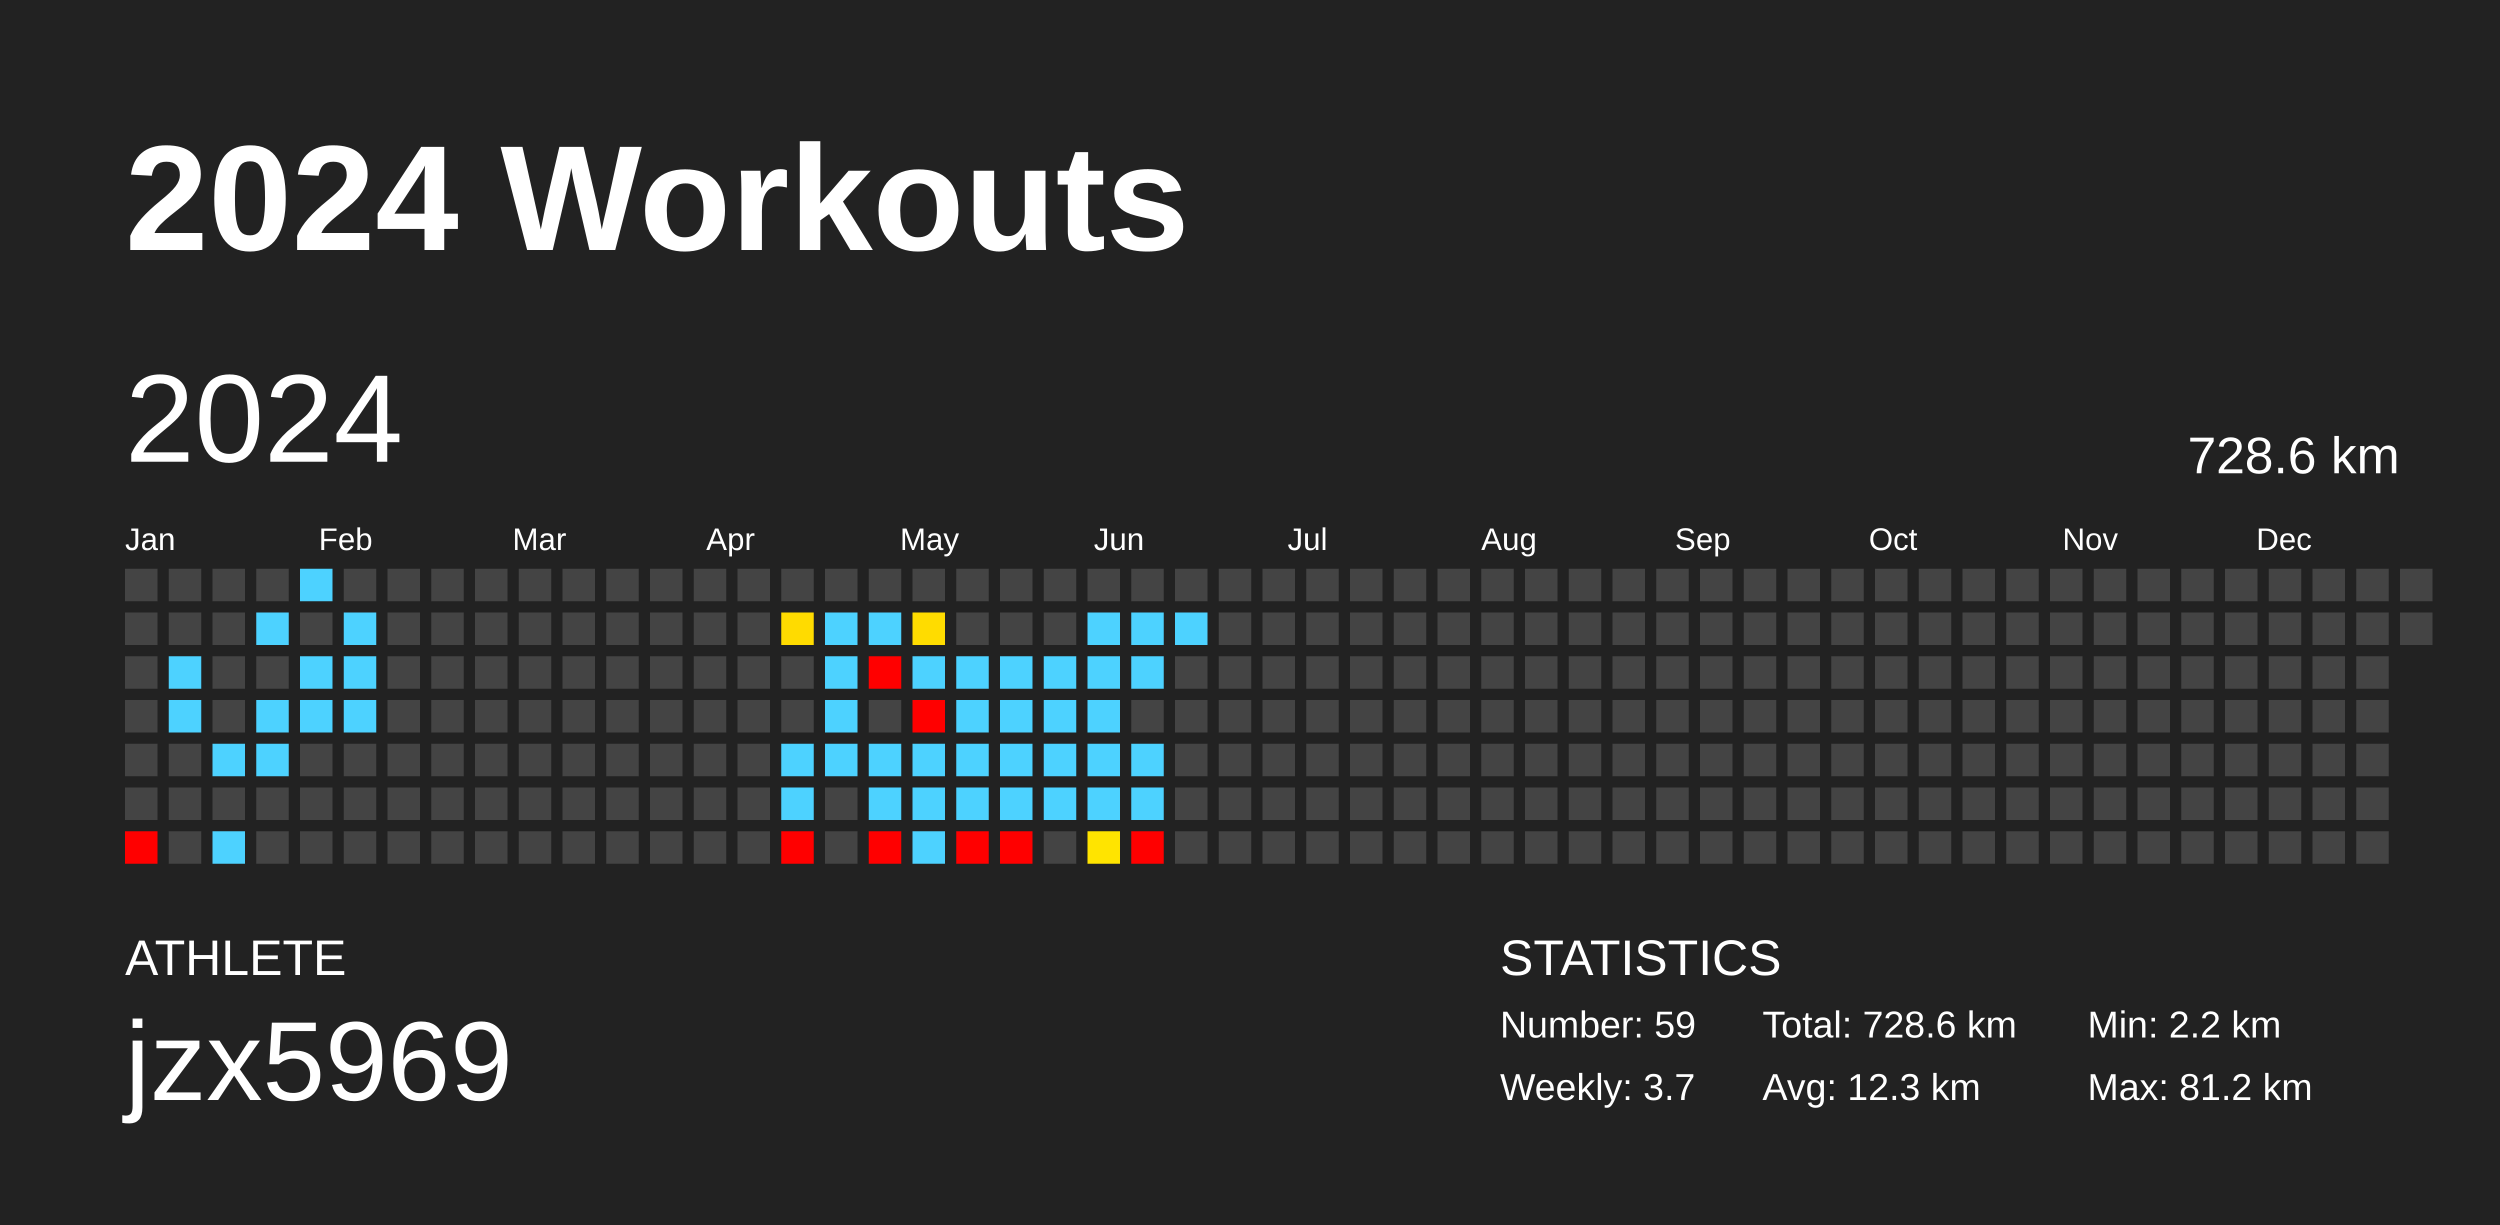
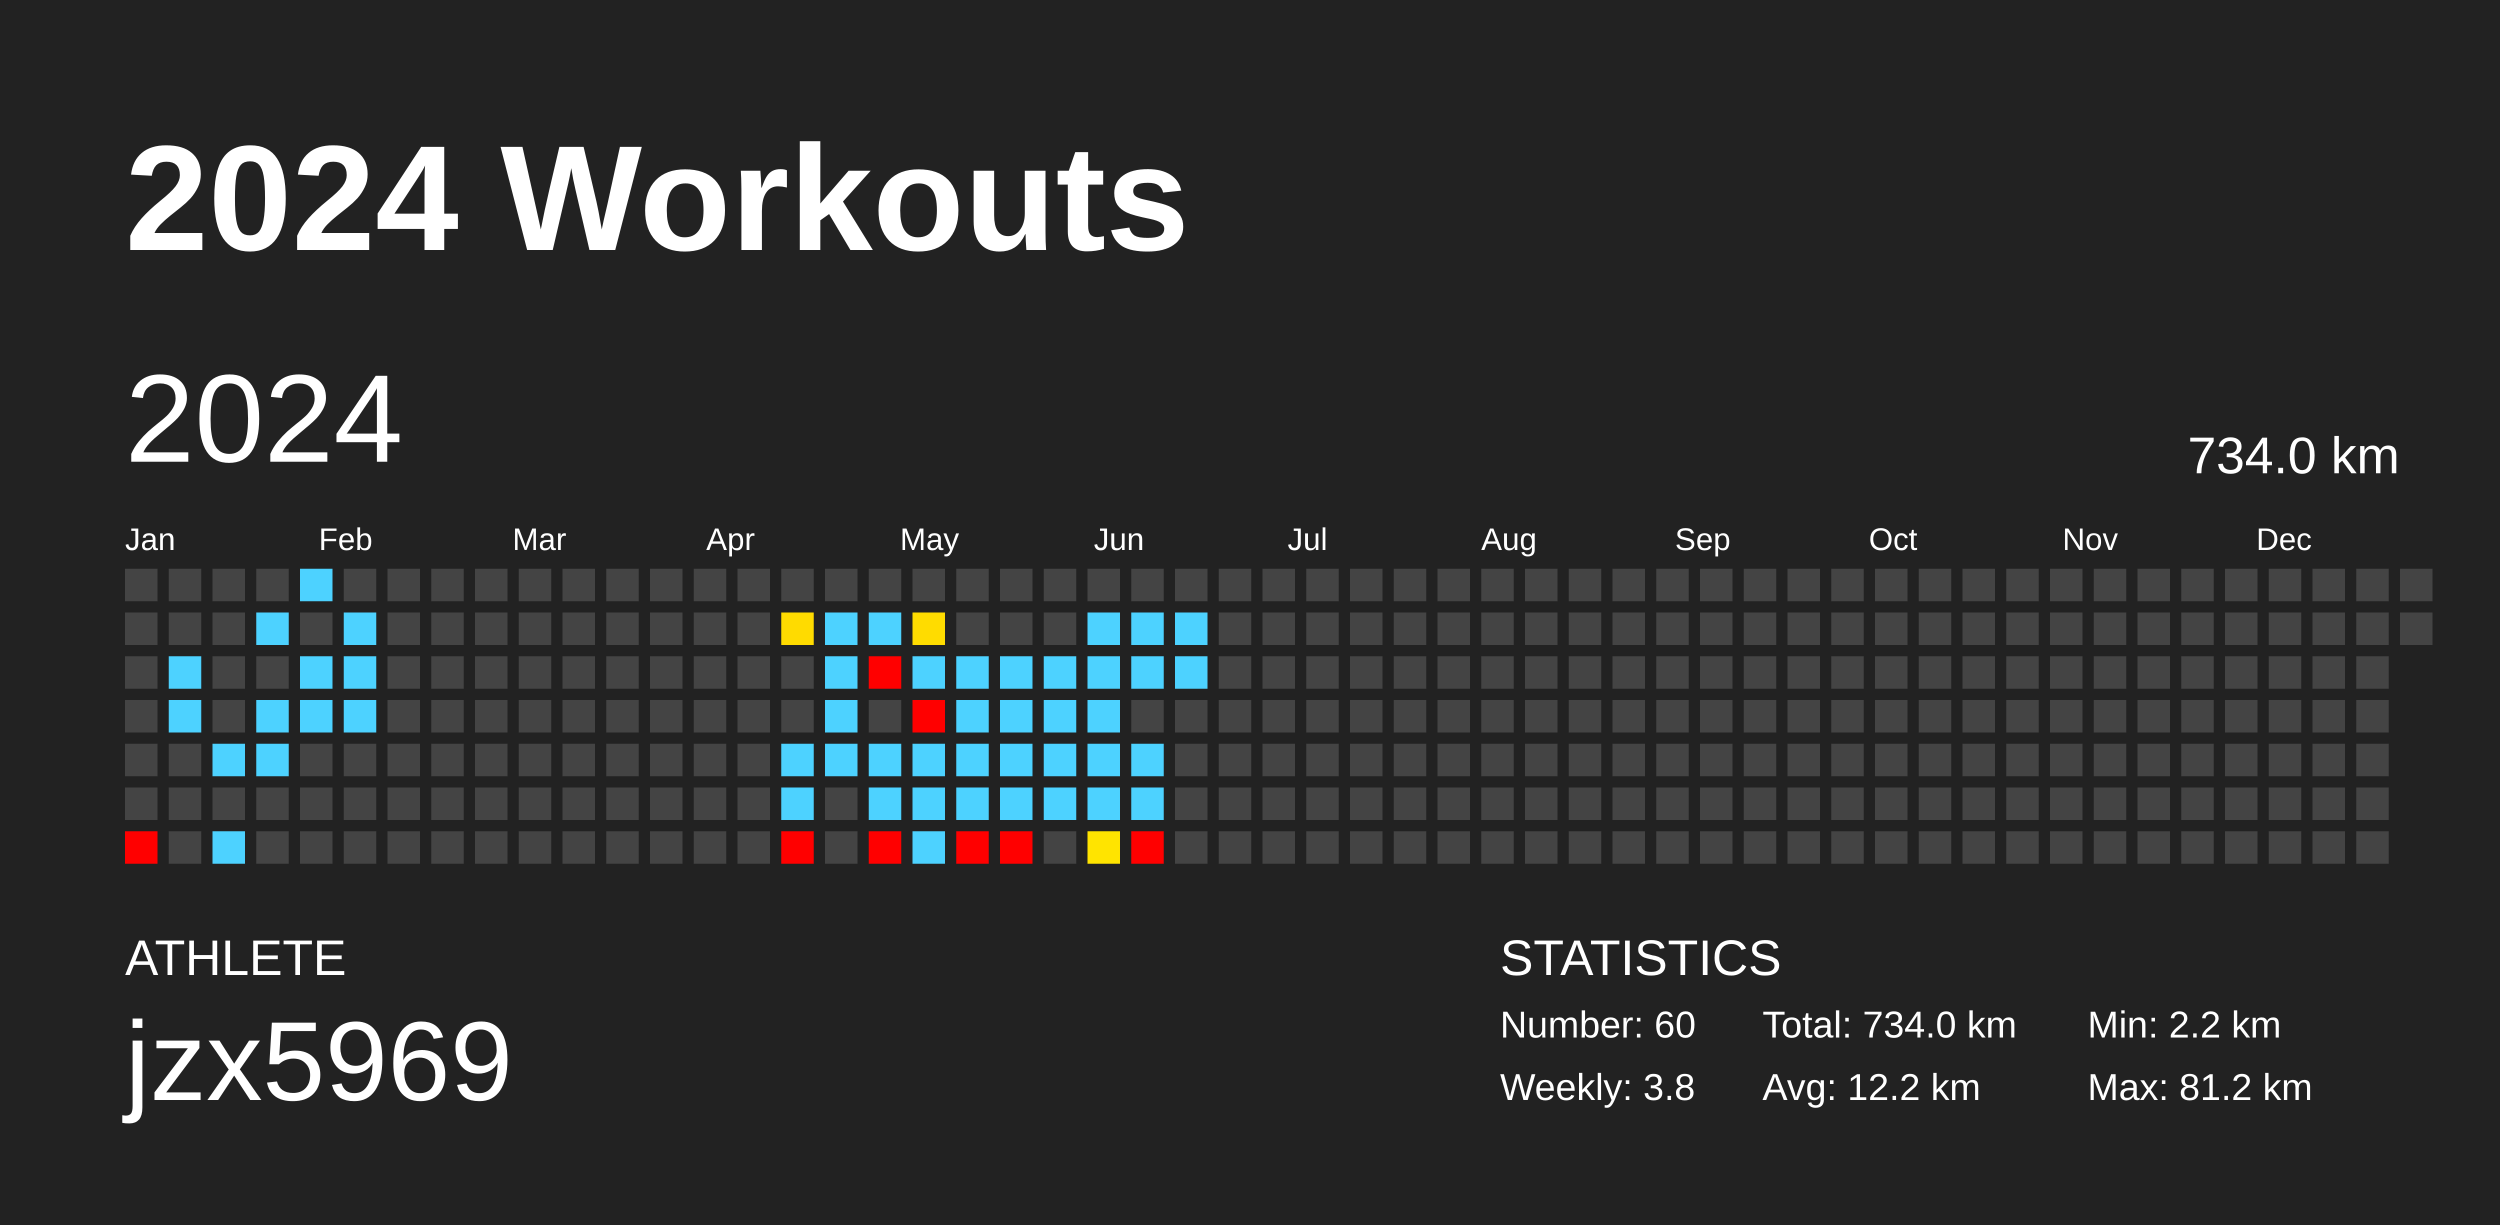
<svg xmlns="http://www.w3.org/2000/svg" baseProfile="full" height="98mm" version="1.1" viewBox="0,0,200,98" width="200mm">
  <defs />
  <rect fill="#222222" height="98" width="200" x="0" y="0" />
  <text fill="#FFFFFF" style="font-size:12px; font-family:Arial; font-weight:bold;" x="10" y="20">2024 Workouts</text>
  <text fill="#FFFFFF" style="font-size:4px; font-family:Arial" x="10" y="78">ATHLETE</text>
  <text fill="#FFFFFF" style="font-size:9px; font-family:Arial" x="10" y="88">jzx5969</text>
  <text fill="#FFFFFF" style="font-size:4px; font-family:Arial" x="120" y="78">STATISTICS</text>
-   <text fill="#FFFFFF" style="font-size:3px; font-family:Arial" x="120" y="83">Number: 59</text>
-   <text fill="#FFFFFF" style="font-size:3px; font-family:Arial" x="120" y="88">Weekly: 3.7</text>
-   <text fill="#FFFFFF" style="font-size:3px; font-family:Arial" x="141" y="83">Total: 728.6 km</text>
-   <text fill="#FFFFFF" style="font-size:3px; font-family:Arial" x="141" y="88">Avg: 12.3 km</text>
+   <text fill="#FFFFFF" style="font-size:3px; font-family:Arial" x="120" y="83">Number: 60</text>
+   <text fill="#FFFFFF" style="font-size:3px; font-family:Arial" x="120" y="88">Weekly: 3.8</text>
+   <text fill="#FFFFFF" style="font-size:3px; font-family:Arial" x="141" y="83">Total: 734.0 km</text>
+   <text fill="#FFFFFF" style="font-size:3px; font-family:Arial" x="141" y="88">Avg: 12.2 km</text>
  <text fill="#FFFFFF" style="font-size:3px; font-family:Arial" x="167" y="83">Min: 2.2 km</text>
  <text fill="#FFFFFF" style="font-size:3px; font-family:Arial" x="167" y="88">Max: 81.2 km</text>
  <text dominant-baseline="hanging" fill="#FFFFFF" style="font-size:10.0px; font-family:Arial;" x="10" y="30">2024</text>
-   <text dominant-baseline="hanging" fill="#FFFFFF" style="font-size:4.125px; font-family:Arial;" x="175" y="35">728.6 km</text>
+   <text dominant-baseline="hanging" fill="#FFFFFF" style="font-size:4.125px; font-family:Arial;" x="175" y="35">734.0 km</text>
  <text fill="#FFFFFF" style="font-size:2.5px; font-family:Arial" x="10.0" y="44">Jan</text>
  <text fill="#FFFFFF" style="font-size:2.5px; font-family:Arial" x="25.5" y="44">Feb</text>
  <text fill="#FFFFFF" style="font-size:2.5px; font-family:Arial" x="41.0" y="44">Mar</text>
  <text fill="#FFFFFF" style="font-size:2.5px; font-family:Arial" x="56.5" y="44">Apr</text>
  <text fill="#FFFFFF" style="font-size:2.5px; font-family:Arial" x="72.0" y="44">May</text>
  <text fill="#FFFFFF" style="font-size:2.5px; font-family:Arial" x="87.5" y="44">Jun</text>
  <text fill="#FFFFFF" style="font-size:2.5px; font-family:Arial" x="103.0" y="44">Jul</text>
  <text fill="#FFFFFF" style="font-size:2.5px; font-family:Arial" x="118.5" y="44">Aug</text>
  <text fill="#FFFFFF" style="font-size:2.5px; font-family:Arial" x="134.0" y="44">Sep</text>
  <text fill="#FFFFFF" style="font-size:2.5px; font-family:Arial" x="149.5" y="44">Oct</text>
  <text fill="#FFFFFF" style="font-size:2.5px; font-family:Arial" x="165.0" y="44">Nov</text>
  <text fill="#FFFFFF" style="font-size:2.5px; font-family:Arial" x="180.5" y="44">Dec</text>
  <rect fill="#444444" height="2.6" width="2.6" x="10.0" y="45.5" />
  <rect fill="#444444" height="2.6" width="2.6" x="10.0" y="49.0" />
  <rect fill="#444444" height="2.6" width="2.6" x="10.0" y="52.5" />
  <rect fill="#444444" height="2.6" width="2.6" x="10.0" y="56.0" />
  <rect fill="#444444" height="2.6" width="2.6" x="10.0" y="59.5" />
  <rect fill="#444444" height="2.6" width="2.6" x="10.0" y="63.0" />
  <rect fill="red" height="2.6" width="2.6" x="10.0" y="66.5" />
  <rect fill="#444444" height="2.6" width="2.6" x="13.5" y="45.5" />
  <rect fill="#444444" height="2.6" width="2.6" x="13.5" y="49.0" />
  <rect fill="#4dd2ff" height="2.6" width="2.6" x="13.5" y="52.5" />
  <rect fill="#4dd2ff" height="2.6" width="2.6" x="13.5" y="56.0" />
  <rect fill="#444444" height="2.6" width="2.6" x="13.5" y="59.5" />
  <rect fill="#444444" height="2.6" width="2.6" x="13.5" y="63.0" />
  <rect fill="#444444" height="2.6" width="2.6" x="13.5" y="66.5" />
  <rect fill="#444444" height="2.6" width="2.6" x="17.0" y="45.5" />
  <rect fill="#444444" height="2.6" width="2.6" x="17.0" y="49.0" />
  <rect fill="#444444" height="2.6" width="2.6" x="17.0" y="52.5" />
  <rect fill="#444444" height="2.6" width="2.6" x="17.0" y="56.0" />
  <rect fill="#4dd2ff" height="2.6" width="2.6" x="17.0" y="59.5" />
  <rect fill="#444444" height="2.6" width="2.6" x="17.0" y="63.0" />
  <rect fill="#4dd2ff" height="2.6" width="2.6" x="17.0" y="66.5" />
  <rect fill="#444444" height="2.6" width="2.6" x="20.5" y="45.5" />
  <rect fill="#4dd2ff" height="2.6" width="2.6" x="20.5" y="49.0" />
  <rect fill="#444444" height="2.6" width="2.6" x="20.5" y="52.5" />
  <rect fill="#4dd2ff" height="2.6" width="2.6" x="20.5" y="56.0" />
  <rect fill="#4dd2ff" height="2.6" width="2.6" x="20.5" y="59.5" />
  <rect fill="#444444" height="2.6" width="2.6" x="20.5" y="63.0" />
  <rect fill="#444444" height="2.6" width="2.6" x="20.5" y="66.5" />
  <rect fill="#4dd2ff" height="2.6" width="2.6" x="24.0" y="45.5" />
  <rect fill="#444444" height="2.6" width="2.6" x="24.0" y="49.0" />
  <rect fill="#4dd2ff" height="2.6" width="2.6" x="24.0" y="52.5" />
  <rect fill="#4dd2ff" height="2.6" width="2.6" x="24.0" y="56.0" />
  <rect fill="#444444" height="2.6" width="2.6" x="24.0" y="59.5" />
  <rect fill="#444444" height="2.6" width="2.6" x="24.0" y="63.0" />
  <rect fill="#444444" height="2.6" width="2.6" x="24.0" y="66.5" />
  <rect fill="#444444" height="2.6" width="2.6" x="27.5" y="45.5" />
  <rect fill="#4dd2ff" height="2.6" width="2.6" x="27.5" y="49.0" />
  <rect fill="#4dd2ff" height="2.6" width="2.6" x="27.5" y="52.5" />
  <rect fill="#4dd2ff" height="2.6" width="2.6" x="27.5" y="56.0" />
  <rect fill="#444444" height="2.6" width="2.6" x="27.5" y="59.5" />
  <rect fill="#444444" height="2.6" width="2.6" x="27.5" y="63.0" />
  <rect fill="#444444" height="2.6" width="2.6" x="27.5" y="66.5" />
  <rect fill="#444444" height="2.6" width="2.6" x="31.0" y="45.5" />
  <rect fill="#444444" height="2.6" width="2.6" x="31.0" y="49.0" />
  <rect fill="#444444" height="2.6" width="2.6" x="31.0" y="52.5" />
  <rect fill="#444444" height="2.6" width="2.6" x="31.0" y="56.0" />
  <rect fill="#444444" height="2.6" width="2.6" x="31.0" y="59.5" />
  <rect fill="#444444" height="2.6" width="2.6" x="31.0" y="63.0" />
  <rect fill="#444444" height="2.6" width="2.6" x="31.0" y="66.5" />
  <rect fill="#444444" height="2.6" width="2.6" x="34.5" y="45.5" />
  <rect fill="#444444" height="2.6" width="2.6" x="34.5" y="49.0" />
  <rect fill="#444444" height="2.6" width="2.6" x="34.5" y="52.5" />
  <rect fill="#444444" height="2.6" width="2.6" x="34.5" y="56.0" />
  <rect fill="#444444" height="2.6" width="2.6" x="34.5" y="59.5" />
  <rect fill="#444444" height="2.6" width="2.6" x="34.5" y="63.0" />
  <rect fill="#444444" height="2.6" width="2.6" x="34.5" y="66.5" />
  <rect fill="#444444" height="2.6" width="2.6" x="38.0" y="45.5" />
  <rect fill="#444444" height="2.6" width="2.6" x="38.0" y="49.0" />
  <rect fill="#444444" height="2.6" width="2.6" x="38.0" y="52.5" />
  <rect fill="#444444" height="2.6" width="2.6" x="38.0" y="56.0" />
  <rect fill="#444444" height="2.6" width="2.6" x="38.0" y="59.5" />
  <rect fill="#444444" height="2.6" width="2.6" x="38.0" y="63.0" />
  <rect fill="#444444" height="2.6" width="2.6" x="38.0" y="66.5" />
  <rect fill="#444444" height="2.6" width="2.6" x="41.5" y="45.5" />
  <rect fill="#444444" height="2.6" width="2.6" x="41.5" y="49.0" />
  <rect fill="#444444" height="2.6" width="2.6" x="41.5" y="52.5" />
  <rect fill="#444444" height="2.6" width="2.6" x="41.5" y="56.0" />
  <rect fill="#444444" height="2.6" width="2.6" x="41.5" y="59.5" />
  <rect fill="#444444" height="2.6" width="2.6" x="41.5" y="63.0" />
  <rect fill="#444444" height="2.6" width="2.6" x="41.5" y="66.5" />
  <rect fill="#444444" height="2.6" width="2.6" x="45.0" y="45.5" />
  <rect fill="#444444" height="2.6" width="2.6" x="45.0" y="49.0" />
  <rect fill="#444444" height="2.6" width="2.6" x="45.0" y="52.5" />
  <rect fill="#444444" height="2.6" width="2.6" x="45.0" y="56.0" />
  <rect fill="#444444" height="2.6" width="2.6" x="45.0" y="59.5" />
  <rect fill="#444444" height="2.6" width="2.6" x="45.0" y="63.0" />
  <rect fill="#444444" height="2.6" width="2.6" x="45.0" y="66.5" />
  <rect fill="#444444" height="2.6" width="2.6" x="48.5" y="45.5" />
  <rect fill="#444444" height="2.6" width="2.6" x="48.5" y="49.0" />
  <rect fill="#444444" height="2.6" width="2.6" x="48.5" y="52.5" />
  <rect fill="#444444" height="2.6" width="2.6" x="48.5" y="56.0" />
  <rect fill="#444444" height="2.6" width="2.6" x="48.5" y="59.5" />
  <rect fill="#444444" height="2.6" width="2.6" x="48.5" y="63.0" />
  <rect fill="#444444" height="2.6" width="2.6" x="48.5" y="66.5" />
  <rect fill="#444444" height="2.6" width="2.6" x="52.0" y="45.5" />
  <rect fill="#444444" height="2.6" width="2.6" x="52.0" y="49.0" />
  <rect fill="#444444" height="2.6" width="2.6" x="52.0" y="52.5" />
  <rect fill="#444444" height="2.6" width="2.6" x="52.0" y="56.0" />
  <rect fill="#444444" height="2.6" width="2.6" x="52.0" y="59.5" />
  <rect fill="#444444" height="2.6" width="2.6" x="52.0" y="63.0" />
  <rect fill="#444444" height="2.6" width="2.6" x="52.0" y="66.5" />
  <rect fill="#444444" height="2.6" width="2.6" x="55.5" y="45.5" />
  <rect fill="#444444" height="2.6" width="2.6" x="55.5" y="49.0" />
  <rect fill="#444444" height="2.6" width="2.6" x="55.5" y="52.5" />
  <rect fill="#444444" height="2.6" width="2.6" x="55.5" y="56.0" />
  <rect fill="#444444" height="2.6" width="2.6" x="55.5" y="59.5" />
  <rect fill="#444444" height="2.6" width="2.6" x="55.5" y="63.0" />
  <rect fill="#444444" height="2.6" width="2.6" x="55.5" y="66.5" />
  <rect fill="#444444" height="2.6" width="2.6" x="59.0" y="45.5" />
  <rect fill="#444444" height="2.6" width="2.6" x="59.0" y="49.0" />
  <rect fill="#444444" height="2.6" width="2.6" x="59.0" y="52.5" />
  <rect fill="#444444" height="2.6" width="2.6" x="59.0" y="56.0" />
  <rect fill="#444444" height="2.6" width="2.6" x="59.0" y="59.5" />
  <rect fill="#444444" height="2.6" width="2.6" x="59.0" y="63.0" />
  <rect fill="#444444" height="2.6" width="2.6" x="59.0" y="66.5" />
  <rect fill="#444444" height="2.6" width="2.6" x="62.5" y="45.5" />
  <rect fill="#ffdb00" height="2.6" width="2.6" x="62.5" y="49.0" />
  <rect fill="#444444" height="2.6" width="2.6" x="62.5" y="52.5" />
  <rect fill="#444444" height="2.6" width="2.6" x="62.5" y="56.0" />
  <rect fill="#4dd2ff" height="2.6" width="2.6" x="62.5" y="59.5" />
  <rect fill="#4dd2ff" height="2.6" width="2.6" x="62.5" y="63.0" />
  <rect fill="red" height="2.6" width="2.6" x="62.5" y="66.5" />
  <rect fill="#444444" height="2.6" width="2.6" x="66.0" y="45.5" />
  <rect fill="#4dd2ff" height="2.6" width="2.6" x="66.0" y="49.0" />
  <rect fill="#4dd2ff" height="2.6" width="2.6" x="66.0" y="52.5" />
  <rect fill="#4dd2ff" height="2.6" width="2.6" x="66.0" y="56.0" />
  <rect fill="#4dd2ff" height="2.6" width="2.6" x="66.0" y="59.5" />
  <rect fill="#444444" height="2.6" width="2.6" x="66.0" y="63.0" />
  <rect fill="#444444" height="2.6" width="2.6" x="66.0" y="66.5" />
  <rect fill="#444444" height="2.6" width="2.6" x="69.5" y="45.5" />
  <rect fill="#4dd2ff" height="2.6" width="2.6" x="69.5" y="49.0" />
  <rect fill="red" height="2.6" width="2.6" x="69.5" y="52.5" />
  <rect fill="#444444" height="2.6" width="2.6" x="69.5" y="56.0" />
  <rect fill="#4dd2ff" height="2.6" width="2.6" x="69.5" y="59.5" />
  <rect fill="#4dd2ff" height="2.6" width="2.6" x="69.5" y="63.0" />
  <rect fill="red" height="2.6" width="2.6" x="69.5" y="66.5" />
  <rect fill="#444444" height="2.6" width="2.6" x="73.0" y="45.5" />
  <rect fill="#ffdc00" height="2.6" width="2.6" x="73.0" y="49.0" />
  <rect fill="#4dd2ff" height="2.6" width="2.6" x="73.0" y="52.5" />
  <rect fill="red" height="2.6" width="2.6" x="73.0" y="56.0" />
  <rect fill="#4dd2ff" height="2.6" width="2.6" x="73.0" y="59.5" />
  <rect fill="#4dd2ff" height="2.6" width="2.6" x="73.0" y="63.0" />
  <rect fill="#4dd2ff" height="2.6" width="2.6" x="73.0" y="66.5" />
  <rect fill="#444444" height="2.6" width="2.6" x="76.5" y="45.5" />
  <rect fill="#444444" height="2.6" width="2.6" x="76.5" y="49.0" />
  <rect fill="#4dd2ff" height="2.6" width="2.6" x="76.5" y="52.5" />
  <rect fill="#4dd2ff" height="2.6" width="2.6" x="76.5" y="56.0" />
  <rect fill="#4dd2ff" height="2.6" width="2.6" x="76.5" y="59.5" />
  <rect fill="#4dd2ff" height="2.6" width="2.6" x="76.5" y="63.0" />
  <rect fill="red" height="2.6" width="2.6" x="76.5" y="66.5" />
  <rect fill="#444444" height="2.6" width="2.6" x="80.0" y="45.5" />
  <rect fill="#444444" height="2.6" width="2.6" x="80.0" y="49.0" />
  <rect fill="#4dd2ff" height="2.6" width="2.6" x="80.0" y="52.5" />
  <rect fill="#4dd2ff" height="2.6" width="2.6" x="80.0" y="56.0" />
  <rect fill="#4dd2ff" height="2.6" width="2.6" x="80.0" y="59.5" />
  <rect fill="#4dd2ff" height="2.6" width="2.6" x="80.0" y="63.0" />
  <rect fill="red" height="2.6" width="2.6" x="80.0" y="66.5" />
  <rect fill="#444444" height="2.6" width="2.6" x="83.5" y="45.5" />
  <rect fill="#444444" height="2.6" width="2.6" x="83.5" y="49.0" />
  <rect fill="#4dd2ff" height="2.6" width="2.6" x="83.5" y="52.5" />
  <rect fill="#4dd2ff" height="2.6" width="2.6" x="83.5" y="56.0" />
  <rect fill="#4dd2ff" height="2.6" width="2.6" x="83.5" y="59.5" />
  <rect fill="#4dd2ff" height="2.6" width="2.6" x="83.5" y="63.0" />
  <rect fill="#444444" height="2.6" width="2.6" x="83.5" y="66.5" />
  <rect fill="#444444" height="2.6" width="2.6" x="87.0" y="45.5" />
  <rect fill="#4dd2ff" height="2.6" width="2.6" x="87.0" y="49.0" />
  <rect fill="#4dd2ff" height="2.6" width="2.6" x="87.0" y="52.5" />
  <rect fill="#4dd2ff" height="2.6" width="2.6" x="87.0" y="56.0" />
  <rect fill="#4dd2ff" height="2.6" width="2.6" x="87.0" y="59.5" />
  <rect fill="#4dd2ff" height="2.6" width="2.6" x="87.0" y="63.0" />
  <rect fill="#ffe400" height="2.6" width="2.6" x="87.0" y="66.5" />
  <rect fill="#444444" height="2.6" width="2.6" x="90.5" y="45.5" />
  <rect fill="#4dd2ff" height="2.6" width="2.6" x="90.5" y="49.0" />
  <rect fill="#4dd2ff" height="2.6" width="2.6" x="90.5" y="52.5" />
  <rect fill="#444444" height="2.6" width="2.6" x="90.5" y="56.0" />
  <rect fill="#4dd2ff" height="2.6" width="2.6" x="90.5" y="59.5" />
  <rect fill="#4dd2ff" height="2.6" width="2.6" x="90.5" y="63.0" />
  <rect fill="red" height="2.6" width="2.6" x="90.5" y="66.5" />
  <rect fill="#444444" height="2.6" width="2.6" x="94.0" y="45.5" />
  <rect fill="#4dd2ff" height="2.6" width="2.6" x="94.0" y="49.0" />
-   <rect fill="#444444" height="2.6" width="2.6" x="94.0" y="52.5" />
+   <rect fill="#4dd2ff" height="2.6" width="2.6" x="94.0" y="52.5" />
  <rect fill="#444444" height="2.6" width="2.6" x="94.0" y="56.0" />
  <rect fill="#444444" height="2.6" width="2.6" x="94.0" y="59.5" />
  <rect fill="#444444" height="2.6" width="2.6" x="94.0" y="63.0" />
  <rect fill="#444444" height="2.6" width="2.6" x="94.0" y="66.5" />
  <rect fill="#444444" height="2.6" width="2.6" x="97.5" y="45.5" />
  <rect fill="#444444" height="2.6" width="2.6" x="97.5" y="49.0" />
  <rect fill="#444444" height="2.6" width="2.6" x="97.5" y="52.5" />
  <rect fill="#444444" height="2.6" width="2.6" x="97.5" y="56.0" />
  <rect fill="#444444" height="2.6" width="2.6" x="97.5" y="59.5" />
  <rect fill="#444444" height="2.6" width="2.6" x="97.5" y="63.0" />
  <rect fill="#444444" height="2.6" width="2.6" x="97.5" y="66.5" />
  <rect fill="#444444" height="2.6" width="2.6" x="101.0" y="45.5" />
  <rect fill="#444444" height="2.6" width="2.6" x="101.0" y="49.0" />
  <rect fill="#444444" height="2.6" width="2.6" x="101.0" y="52.5" />
  <rect fill="#444444" height="2.6" width="2.6" x="101.0" y="56.0" />
  <rect fill="#444444" height="2.6" width="2.6" x="101.0" y="59.5" />
  <rect fill="#444444" height="2.6" width="2.6" x="101.0" y="63.0" />
  <rect fill="#444444" height="2.6" width="2.6" x="101.0" y="66.5" />
  <rect fill="#444444" height="2.6" width="2.6" x="104.5" y="45.5" />
  <rect fill="#444444" height="2.6" width="2.6" x="104.5" y="49.0" />
  <rect fill="#444444" height="2.6" width="2.6" x="104.5" y="52.5" />
  <rect fill="#444444" height="2.6" width="2.6" x="104.5" y="56.0" />
  <rect fill="#444444" height="2.6" width="2.6" x="104.5" y="59.5" />
  <rect fill="#444444" height="2.6" width="2.6" x="104.5" y="63.0" />
  <rect fill="#444444" height="2.6" width="2.6" x="104.5" y="66.5" />
  <rect fill="#444444" height="2.6" width="2.6" x="108.0" y="45.5" />
  <rect fill="#444444" height="2.6" width="2.6" x="108.0" y="49.0" />
  <rect fill="#444444" height="2.6" width="2.6" x="108.0" y="52.5" />
  <rect fill="#444444" height="2.6" width="2.6" x="108.0" y="56.0" />
  <rect fill="#444444" height="2.6" width="2.6" x="108.0" y="59.5" />
  <rect fill="#444444" height="2.6" width="2.6" x="108.0" y="63.0" />
  <rect fill="#444444" height="2.6" width="2.6" x="108.0" y="66.5" />
  <rect fill="#444444" height="2.6" width="2.6" x="111.5" y="45.5" />
  <rect fill="#444444" height="2.6" width="2.6" x="111.5" y="49.0" />
  <rect fill="#444444" height="2.6" width="2.6" x="111.5" y="52.5" />
  <rect fill="#444444" height="2.6" width="2.6" x="111.5" y="56.0" />
  <rect fill="#444444" height="2.6" width="2.6" x="111.5" y="59.5" />
  <rect fill="#444444" height="2.6" width="2.6" x="111.5" y="63.0" />
  <rect fill="#444444" height="2.6" width="2.6" x="111.5" y="66.5" />
  <rect fill="#444444" height="2.6" width="2.6" x="115.0" y="45.5" />
  <rect fill="#444444" height="2.6" width="2.6" x="115.0" y="49.0" />
  <rect fill="#444444" height="2.6" width="2.6" x="115.0" y="52.5" />
  <rect fill="#444444" height="2.6" width="2.6" x="115.0" y="56.0" />
  <rect fill="#444444" height="2.6" width="2.6" x="115.0" y="59.5" />
  <rect fill="#444444" height="2.6" width="2.6" x="115.0" y="63.0" />
  <rect fill="#444444" height="2.6" width="2.6" x="115.0" y="66.5" />
  <rect fill="#444444" height="2.6" width="2.6" x="118.5" y="45.5" />
  <rect fill="#444444" height="2.6" width="2.6" x="118.5" y="49.0" />
  <rect fill="#444444" height="2.6" width="2.6" x="118.5" y="52.5" />
  <rect fill="#444444" height="2.6" width="2.6" x="118.5" y="56.0" />
  <rect fill="#444444" height="2.6" width="2.6" x="118.5" y="59.5" />
  <rect fill="#444444" height="2.6" width="2.6" x="118.5" y="63.0" />
  <rect fill="#444444" height="2.6" width="2.6" x="118.5" y="66.5" />
  <rect fill="#444444" height="2.6" width="2.6" x="122.0" y="45.5" />
  <rect fill="#444444" height="2.6" width="2.6" x="122.0" y="49.0" />
  <rect fill="#444444" height="2.6" width="2.6" x="122.0" y="52.5" />
  <rect fill="#444444" height="2.6" width="2.6" x="122.0" y="56.0" />
  <rect fill="#444444" height="2.6" width="2.6" x="122.0" y="59.5" />
  <rect fill="#444444" height="2.6" width="2.6" x="122.0" y="63.0" />
  <rect fill="#444444" height="2.6" width="2.6" x="122.0" y="66.5" />
  <rect fill="#444444" height="2.6" width="2.6" x="125.5" y="45.5" />
  <rect fill="#444444" height="2.6" width="2.6" x="125.5" y="49.0" />
  <rect fill="#444444" height="2.6" width="2.6" x="125.5" y="52.5" />
  <rect fill="#444444" height="2.6" width="2.6" x="125.5" y="56.0" />
  <rect fill="#444444" height="2.6" width="2.6" x="125.5" y="59.5" />
  <rect fill="#444444" height="2.6" width="2.6" x="125.5" y="63.0" />
  <rect fill="#444444" height="2.6" width="2.6" x="125.5" y="66.5" />
  <rect fill="#444444" height="2.6" width="2.6" x="129.0" y="45.5" />
  <rect fill="#444444" height="2.6" width="2.6" x="129.0" y="49.0" />
  <rect fill="#444444" height="2.6" width="2.6" x="129.0" y="52.5" />
  <rect fill="#444444" height="2.6" width="2.6" x="129.0" y="56.0" />
  <rect fill="#444444" height="2.6" width="2.6" x="129.0" y="59.5" />
  <rect fill="#444444" height="2.6" width="2.6" x="129.0" y="63.0" />
  <rect fill="#444444" height="2.6" width="2.6" x="129.0" y="66.5" />
  <rect fill="#444444" height="2.6" width="2.6" x="132.5" y="45.5" />
  <rect fill="#444444" height="2.6" width="2.6" x="132.5" y="49.0" />
  <rect fill="#444444" height="2.6" width="2.6" x="132.5" y="52.5" />
  <rect fill="#444444" height="2.6" width="2.6" x="132.5" y="56.0" />
  <rect fill="#444444" height="2.6" width="2.6" x="132.5" y="59.5" />
  <rect fill="#444444" height="2.6" width="2.6" x="132.5" y="63.0" />
  <rect fill="#444444" height="2.6" width="2.6" x="132.5" y="66.5" />
  <rect fill="#444444" height="2.6" width="2.6" x="136.0" y="45.5" />
  <rect fill="#444444" height="2.6" width="2.6" x="136.0" y="49.0" />
  <rect fill="#444444" height="2.6" width="2.6" x="136.0" y="52.5" />
  <rect fill="#444444" height="2.6" width="2.6" x="136.0" y="56.0" />
  <rect fill="#444444" height="2.6" width="2.6" x="136.0" y="59.5" />
  <rect fill="#444444" height="2.6" width="2.6" x="136.0" y="63.0" />
  <rect fill="#444444" height="2.6" width="2.6" x="136.0" y="66.5" />
  <rect fill="#444444" height="2.6" width="2.6" x="139.5" y="45.5" />
  <rect fill="#444444" height="2.6" width="2.6" x="139.5" y="49.0" />
  <rect fill="#444444" height="2.6" width="2.6" x="139.5" y="52.5" />
  <rect fill="#444444" height="2.6" width="2.6" x="139.5" y="56.0" />
  <rect fill="#444444" height="2.6" width="2.6" x="139.5" y="59.5" />
  <rect fill="#444444" height="2.6" width="2.6" x="139.5" y="63.0" />
  <rect fill="#444444" height="2.6" width="2.6" x="139.5" y="66.5" />
  <rect fill="#444444" height="2.6" width="2.6" x="143.0" y="45.5" />
  <rect fill="#444444" height="2.6" width="2.6" x="143.0" y="49.0" />
  <rect fill="#444444" height="2.6" width="2.6" x="143.0" y="52.5" />
  <rect fill="#444444" height="2.6" width="2.6" x="143.0" y="56.0" />
  <rect fill="#444444" height="2.6" width="2.6" x="143.0" y="59.5" />
  <rect fill="#444444" height="2.6" width="2.6" x="143.0" y="63.0" />
  <rect fill="#444444" height="2.6" width="2.6" x="143.0" y="66.5" />
  <rect fill="#444444" height="2.6" width="2.6" x="146.5" y="45.5" />
  <rect fill="#444444" height="2.6" width="2.6" x="146.5" y="49.0" />
  <rect fill="#444444" height="2.6" width="2.6" x="146.5" y="52.5" />
  <rect fill="#444444" height="2.6" width="2.6" x="146.5" y="56.0" />
  <rect fill="#444444" height="2.6" width="2.6" x="146.5" y="59.5" />
  <rect fill="#444444" height="2.6" width="2.6" x="146.5" y="63.0" />
  <rect fill="#444444" height="2.6" width="2.6" x="146.5" y="66.5" />
  <rect fill="#444444" height="2.6" width="2.6" x="150.0" y="45.5" />
  <rect fill="#444444" height="2.6" width="2.6" x="150.0" y="49.0" />
  <rect fill="#444444" height="2.6" width="2.6" x="150.0" y="52.5" />
  <rect fill="#444444" height="2.6" width="2.6" x="150.0" y="56.0" />
  <rect fill="#444444" height="2.6" width="2.6" x="150.0" y="59.5" />
  <rect fill="#444444" height="2.6" width="2.6" x="150.0" y="63.0" />
  <rect fill="#444444" height="2.6" width="2.6" x="150.0" y="66.5" />
  <rect fill="#444444" height="2.6" width="2.6" x="153.5" y="45.5" />
  <rect fill="#444444" height="2.6" width="2.6" x="153.5" y="49.0" />
  <rect fill="#444444" height="2.6" width="2.6" x="153.5" y="52.5" />
  <rect fill="#444444" height="2.6" width="2.6" x="153.5" y="56.0" />
  <rect fill="#444444" height="2.6" width="2.6" x="153.5" y="59.5" />
  <rect fill="#444444" height="2.6" width="2.6" x="153.5" y="63.0" />
  <rect fill="#444444" height="2.6" width="2.6" x="153.5" y="66.5" />
  <rect fill="#444444" height="2.6" width="2.6" x="157.0" y="45.5" />
  <rect fill="#444444" height="2.6" width="2.6" x="157.0" y="49.0" />
  <rect fill="#444444" height="2.6" width="2.6" x="157.0" y="52.5" />
  <rect fill="#444444" height="2.6" width="2.6" x="157.0" y="56.0" />
  <rect fill="#444444" height="2.6" width="2.6" x="157.0" y="59.5" />
  <rect fill="#444444" height="2.6" width="2.6" x="157.0" y="63.0" />
  <rect fill="#444444" height="2.6" width="2.6" x="157.0" y="66.5" />
  <rect fill="#444444" height="2.6" width="2.6" x="160.5" y="45.5" />
  <rect fill="#444444" height="2.6" width="2.6" x="160.5" y="49.0" />
  <rect fill="#444444" height="2.6" width="2.6" x="160.5" y="52.5" />
  <rect fill="#444444" height="2.6" width="2.6" x="160.5" y="56.0" />
  <rect fill="#444444" height="2.6" width="2.6" x="160.5" y="59.5" />
  <rect fill="#444444" height="2.6" width="2.6" x="160.5" y="63.0" />
  <rect fill="#444444" height="2.6" width="2.6" x="160.5" y="66.5" />
  <rect fill="#444444" height="2.6" width="2.6" x="164.0" y="45.5" />
  <rect fill="#444444" height="2.6" width="2.6" x="164.0" y="49.0" />
  <rect fill="#444444" height="2.6" width="2.6" x="164.0" y="52.5" />
  <rect fill="#444444" height="2.6" width="2.6" x="164.0" y="56.0" />
  <rect fill="#444444" height="2.6" width="2.6" x="164.0" y="59.5" />
  <rect fill="#444444" height="2.6" width="2.6" x="164.0" y="63.0" />
  <rect fill="#444444" height="2.6" width="2.6" x="164.0" y="66.5" />
  <rect fill="#444444" height="2.6" width="2.6" x="167.5" y="45.5" />
  <rect fill="#444444" height="2.6" width="2.6" x="167.5" y="49.0" />
  <rect fill="#444444" height="2.6" width="2.6" x="167.5" y="52.5" />
  <rect fill="#444444" height="2.6" width="2.6" x="167.5" y="56.0" />
  <rect fill="#444444" height="2.6" width="2.6" x="167.5" y="59.5" />
  <rect fill="#444444" height="2.6" width="2.6" x="167.5" y="63.0" />
  <rect fill="#444444" height="2.6" width="2.6" x="167.5" y="66.5" />
  <rect fill="#444444" height="2.6" width="2.6" x="171.0" y="45.5" />
  <rect fill="#444444" height="2.6" width="2.6" x="171.0" y="49.0" />
  <rect fill="#444444" height="2.6" width="2.6" x="171.0" y="52.5" />
  <rect fill="#444444" height="2.6" width="2.6" x="171.0" y="56.0" />
  <rect fill="#444444" height="2.6" width="2.6" x="171.0" y="59.5" />
  <rect fill="#444444" height="2.6" width="2.6" x="171.0" y="63.0" />
  <rect fill="#444444" height="2.6" width="2.6" x="171.0" y="66.5" />
  <rect fill="#444444" height="2.6" width="2.6" x="174.5" y="45.5" />
  <rect fill="#444444" height="2.6" width="2.6" x="174.5" y="49.0" />
  <rect fill="#444444" height="2.6" width="2.6" x="174.5" y="52.5" />
  <rect fill="#444444" height="2.6" width="2.6" x="174.5" y="56.0" />
  <rect fill="#444444" height="2.6" width="2.6" x="174.5" y="59.5" />
  <rect fill="#444444" height="2.6" width="2.6" x="174.5" y="63.0" />
  <rect fill="#444444" height="2.6" width="2.6" x="174.5" y="66.5" />
  <rect fill="#444444" height="2.6" width="2.6" x="178.0" y="45.5" />
  <rect fill="#444444" height="2.6" width="2.6" x="178.0" y="49.0" />
  <rect fill="#444444" height="2.6" width="2.6" x="178.0" y="52.5" />
  <rect fill="#444444" height="2.6" width="2.6" x="178.0" y="56.0" />
  <rect fill="#444444" height="2.6" width="2.6" x="178.0" y="59.5" />
  <rect fill="#444444" height="2.6" width="2.6" x="178.0" y="63.0" />
  <rect fill="#444444" height="2.6" width="2.6" x="178.0" y="66.5" />
  <rect fill="#444444" height="2.6" width="2.6" x="181.5" y="45.5" />
  <rect fill="#444444" height="2.6" width="2.6" x="181.5" y="49.0" />
  <rect fill="#444444" height="2.6" width="2.6" x="181.5" y="52.5" />
  <rect fill="#444444" height="2.6" width="2.6" x="181.5" y="56.0" />
  <rect fill="#444444" height="2.6" width="2.6" x="181.5" y="59.5" />
  <rect fill="#444444" height="2.6" width="2.6" x="181.5" y="63.0" />
  <rect fill="#444444" height="2.6" width="2.6" x="181.5" y="66.5" />
  <rect fill="#444444" height="2.6" width="2.6" x="185.0" y="45.5" />
  <rect fill="#444444" height="2.6" width="2.6" x="185.0" y="49.0" />
  <rect fill="#444444" height="2.6" width="2.6" x="185.0" y="52.5" />
  <rect fill="#444444" height="2.6" width="2.6" x="185.0" y="56.0" />
  <rect fill="#444444" height="2.6" width="2.6" x="185.0" y="59.5" />
  <rect fill="#444444" height="2.6" width="2.6" x="185.0" y="63.0" />
  <rect fill="#444444" height="2.6" width="2.6" x="185.0" y="66.5" />
  <rect fill="#444444" height="2.6" width="2.6" x="188.5" y="45.5" />
  <rect fill="#444444" height="2.6" width="2.6" x="188.5" y="49.0" />
  <rect fill="#444444" height="2.6" width="2.6" x="188.5" y="52.5" />
  <rect fill="#444444" height="2.6" width="2.6" x="188.5" y="56.0" />
  <rect fill="#444444" height="2.6" width="2.6" x="188.5" y="59.5" />
  <rect fill="#444444" height="2.6" width="2.6" x="188.5" y="63.0" />
  <rect fill="#444444" height="2.6" width="2.6" x="188.5" y="66.5" />
  <rect fill="#444444" height="2.6" width="2.6" x="192.0" y="45.5" />
  <rect fill="#444444" height="2.6" width="2.6" x="192.0" y="49.0" />
</svg>
